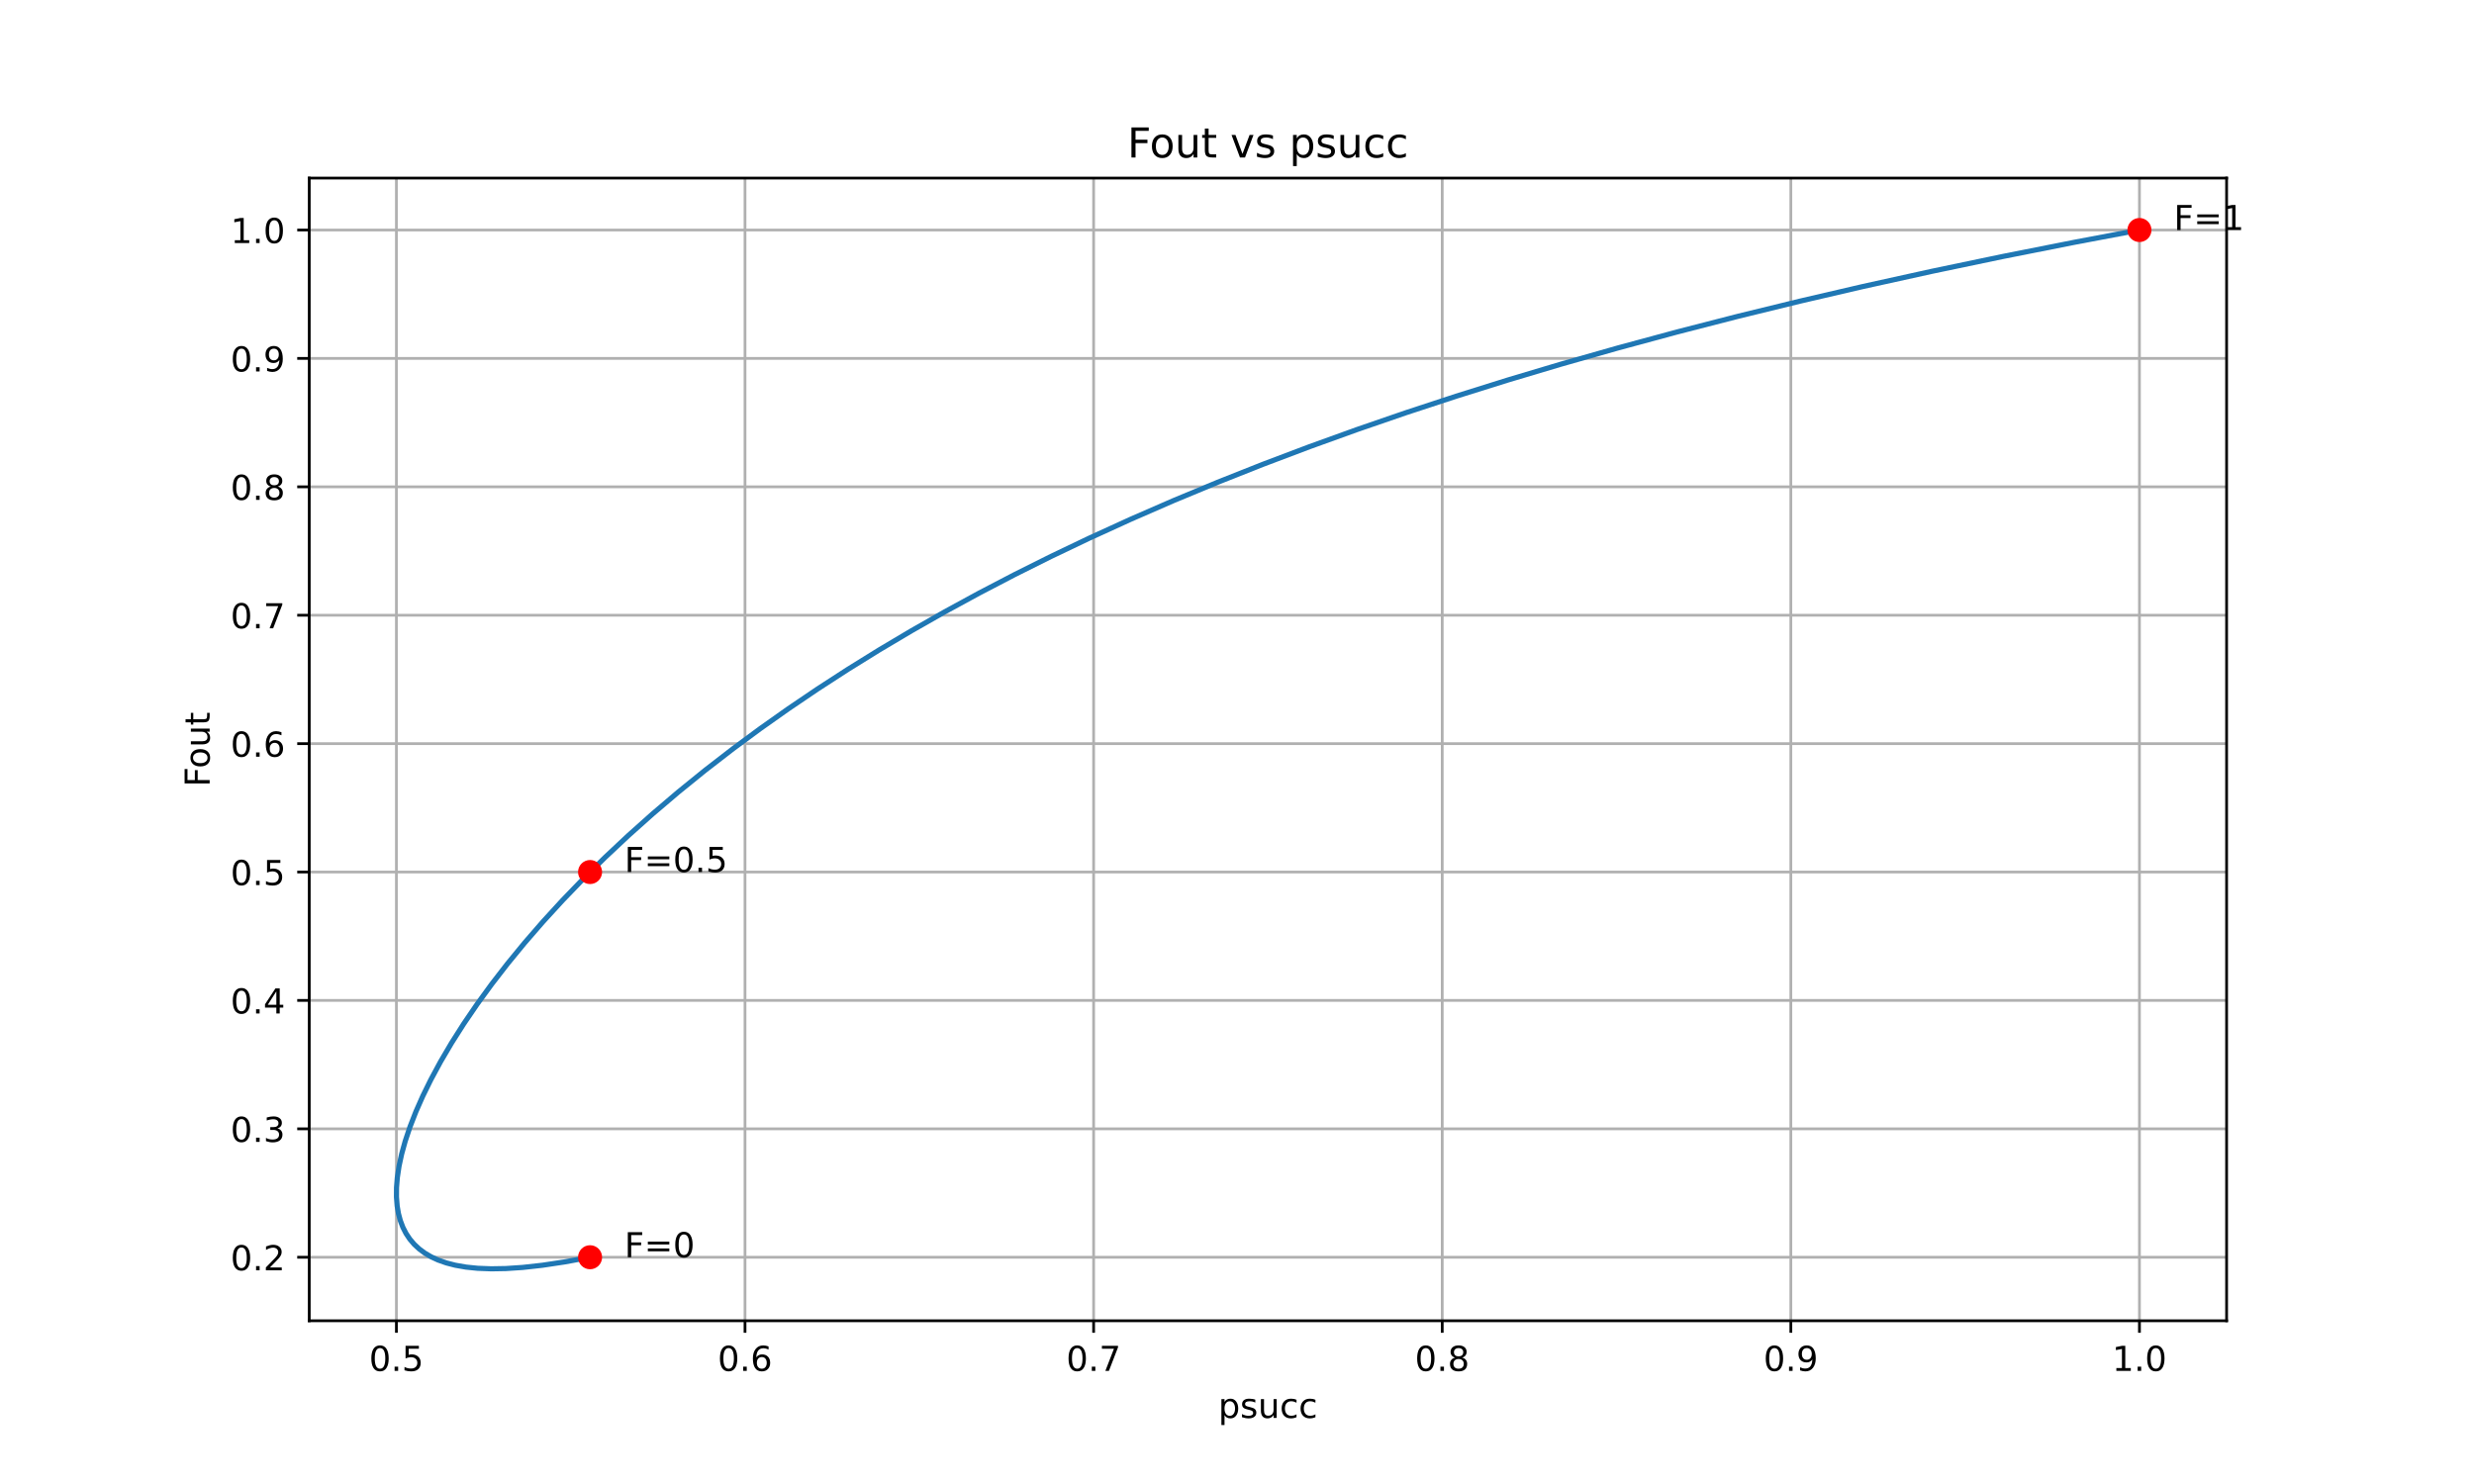
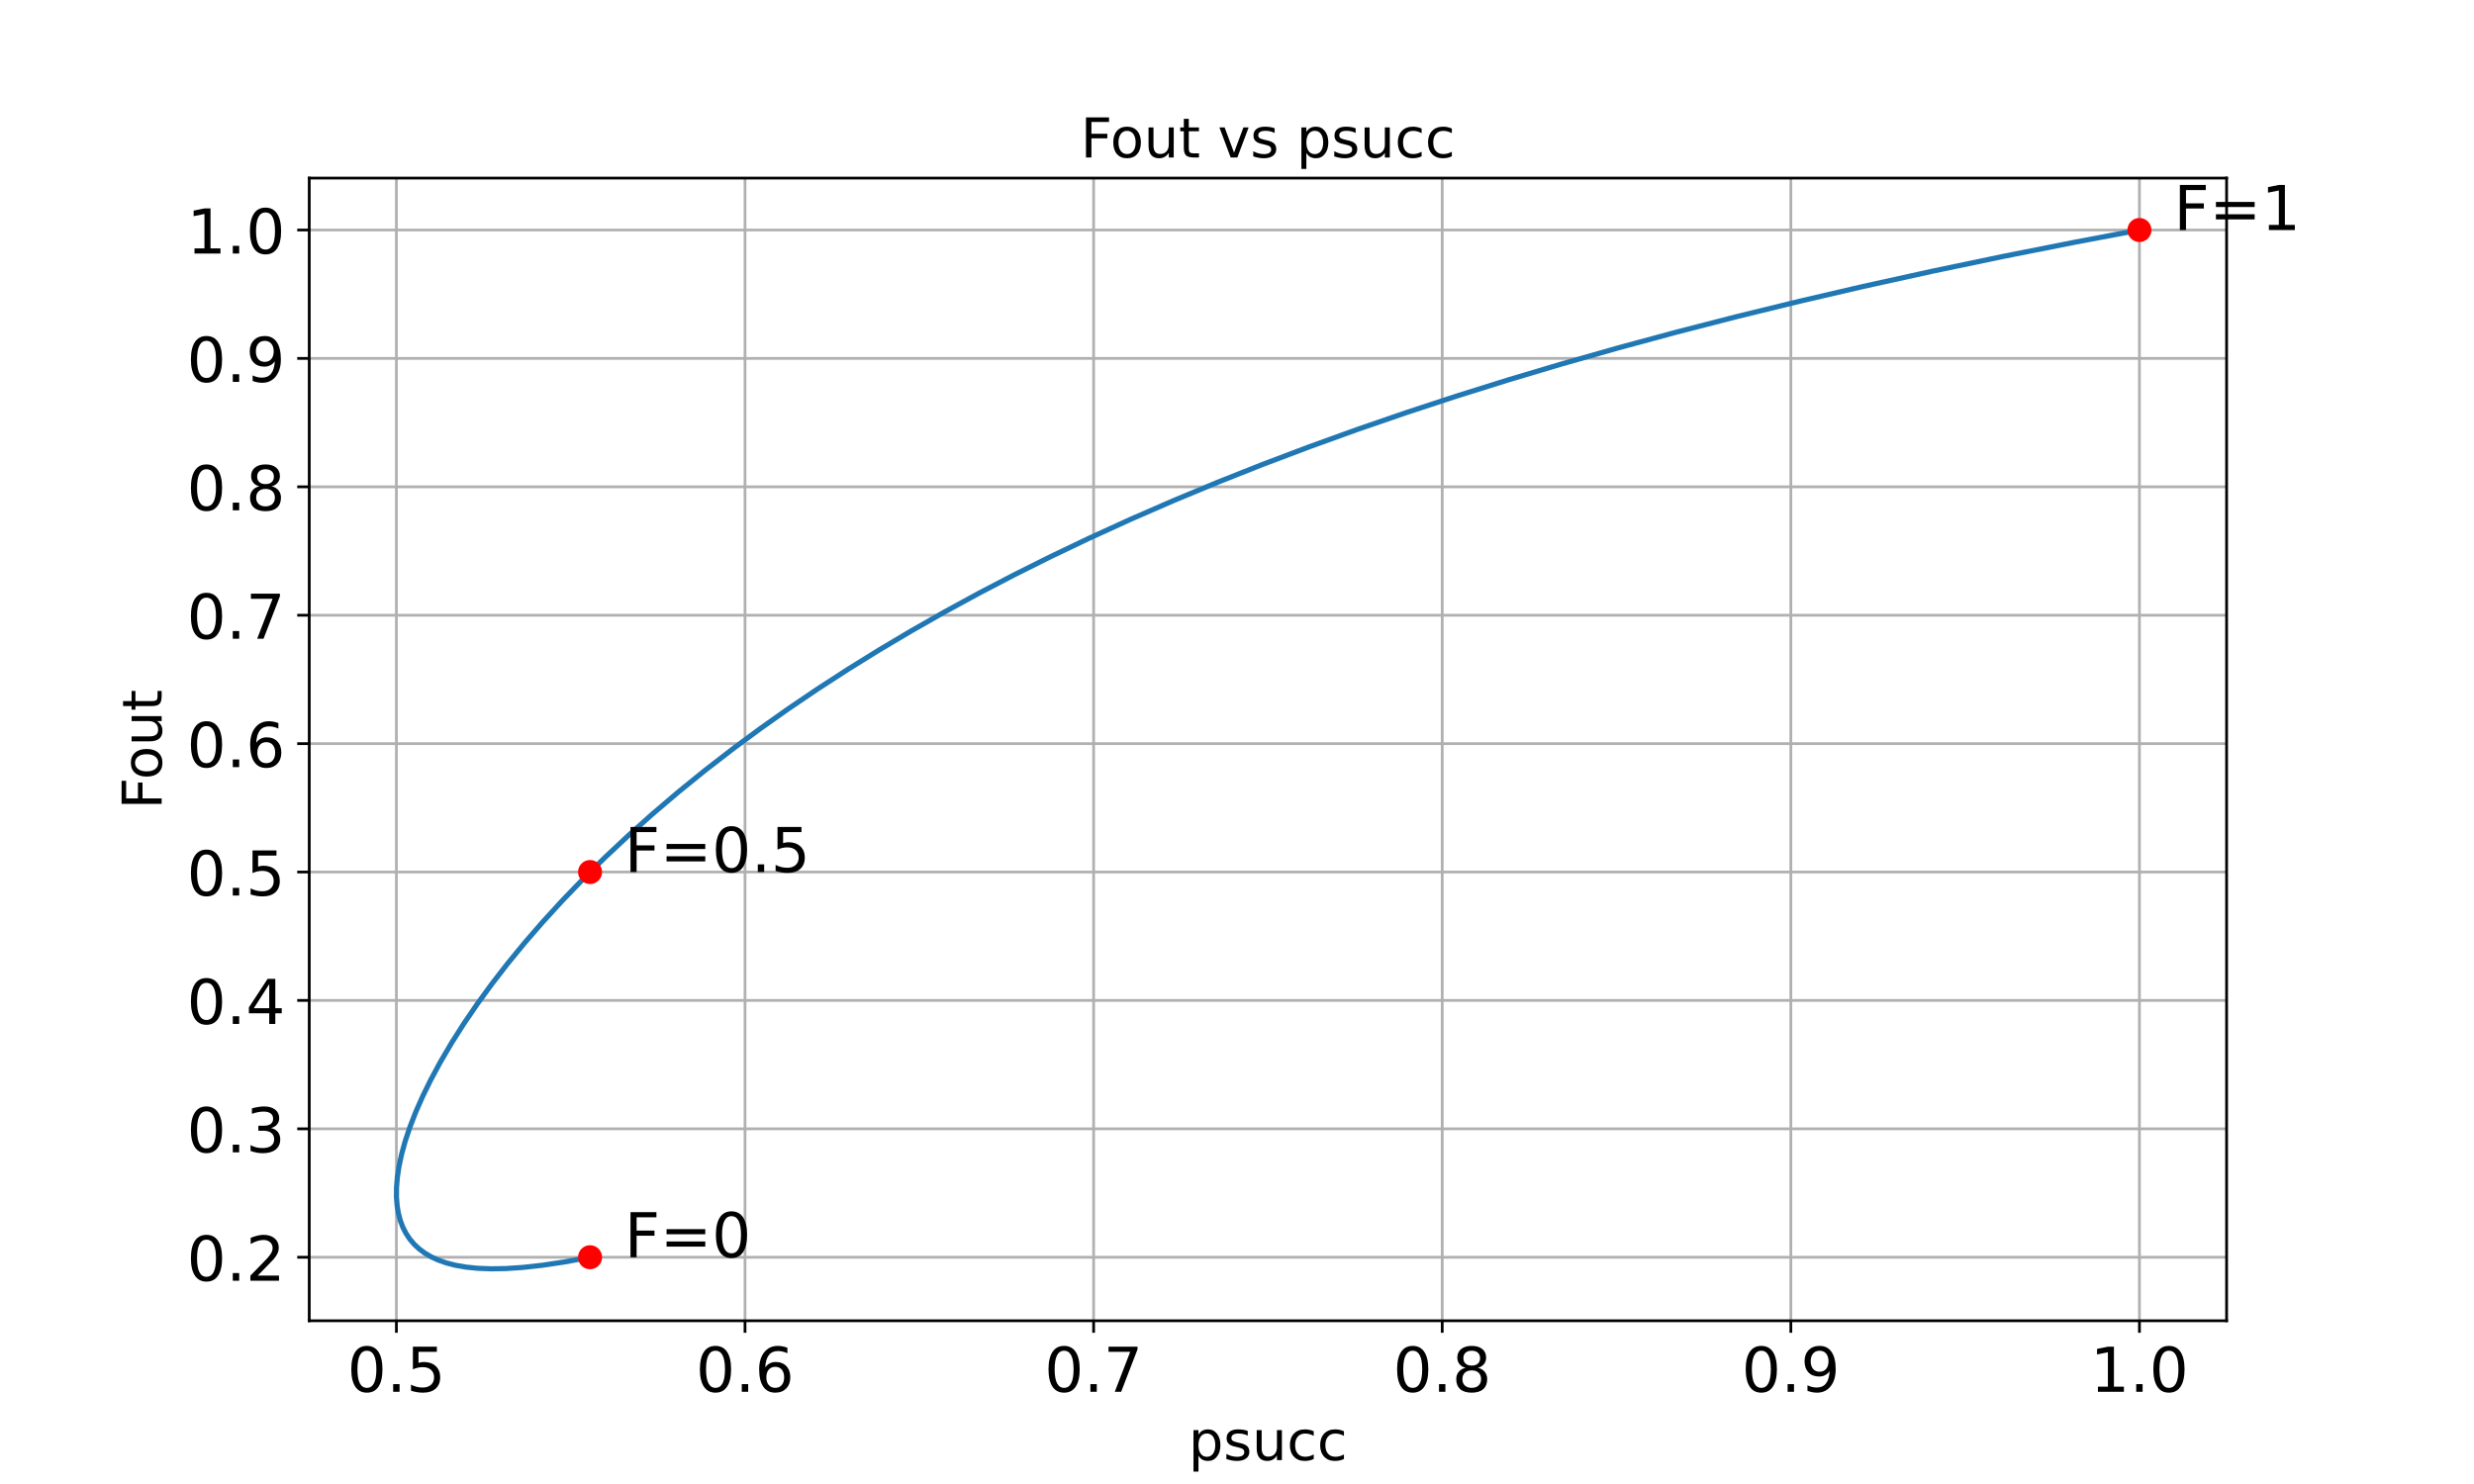
<svg xmlns="http://www.w3.org/2000/svg" xmlns:xlink="http://www.w3.org/1999/xlink" width="720pt" height="432pt" viewBox="0 0 720 432" version="1.1">
  <defs>
    <style type="text/css">*{stroke-linejoin: round; stroke-linecap: butt}</style>
  </defs>
  <g id="figure_1">
    <g id="patch_1">
      <path d="M 0 432  L 720 432  L 720 0  L 0 0  z " style="fill: #ffffff" />
    </g>
    <g id="axes_1">
      <g id="patch_2">
        <path d="M 90 384.48  L 648 384.48  L 648 51.84  L 90 51.84  z " style="fill: #ffffff" />
      </g>
      <g id="matplotlib.axis_1">
        <g id="xtick_1">
          <g id="line2d_1">
-             <path d="M 115.364 384.48  L 115.364 51.84  " clip-path="url(#p50e7c57484)" style="fill: none; stroke: #b0b0b0; stroke-width: 0.8; stroke-linecap: square" />
+             <path d="M 115.364 384.48  L 115.364 51.84  " clip-path="url(#pf01924efed)" style="fill: none; stroke: #b0b0b0; stroke-width: 0.8; stroke-linecap: square" />
          </g>
          <g id="line2d_2">
            <defs>
-               <path id="md221c19a24" d="M 0 0  L 0 3.5  " style="stroke: #000000; stroke-width: 0.8" />
+               <path id="m83f2e89512" d="M 0 0  L 0 3.5  " style="stroke: #000000; stroke-width: 0.8" />
            </defs>
            <g>
-               <use xlink:href="#md221c19a24" x="115.364" y="384.48" style="stroke: #000000; stroke-width: 0.8" />
+               <use xlink:href="#m83f2e89512" x="115.364" y="384.48" style="stroke: #000000; stroke-width: 0.8" />
            </g>
          </g>
          <g id="text_1">
-             <text style="font-size: 10px; font-family: 'DejaVu Sans', 'Bitstream Vera Sans', 'Computer Modern Sans Serif', 'Lucida Grande', 'Verdana', 'Geneva', 'Lucid', 'Arial', 'Helvetica', 'Avant Garde', sans-serif; text-anchor: middle" x="115.364" y="399.078" transform="rotate(-0 115.3636 399.0784)">0.5</text>
+             <g transform="translate(101.0508 405.1572) scale(0.18 -0.18)">
+               <defs>
+                 <path id="DejaVuSans-30" d="M 2034 4250  Q 1547 4250 1301 3770  Q 1056 3291 1056 2328  Q 1056 1369 1301 889  Q 1547 409 2034 409  Q 2525 409 2770 889  Q 3016 1369 3016 2328  Q 3016 3291 2770 3770  Q 2525 4250 2034 4250  z M 2034 4750  Q 2819 4750 3233 4129  Q 3647 3509 3647 2328  Q 3647 1150 3233 529  Q 2819 -91 2034 -91  Q 1250 -91 836 529  Q 422 1150 422 2328  Q 422 3509 836 4129  Q 1250 4750 2034 4750  z " transform="scale(0.015625)" />
+                 <path id="DejaVuSans-2e" d="M 684 794  L 1344 794  L 1344 0  L 684 0  L 684 794  z " transform="scale(0.015625)" />
+                 <path id="DejaVuSans-35" d="M 691 4666  L 3169 4666  L 3169 4134  L 1269 4134  L 1269 2991  Q 1406 3038 1543 3061  Q 1681 3084 1819 3084  Q 2600 3084 3056 2656  Q 3513 2228 3513 1497  Q 3513 744 3044 326  Q 2575 -91 1722 -91  Q 1428 -91 1123 -41  Q 819 9 494 109  L 494 744  Q 775 591 1075 516  Q 1375 441 1709 441  Q 2250 441 2565 725  Q 2881 1009 2881 1497  Q 2881 1984 2565 2268  Q 2250 2553 1709 2553  Q 1456 2553 1204 2497  Q 953 2441 691 2322  L 691 4666  z " transform="scale(0.015625)" />
+               </defs>
+               <use xlink:href="#DejaVuSans-30" />
+               <use xlink:href="#DejaVuSans-2e" transform="translate(63.62305 0)" />
+               <use xlink:href="#DejaVuSans-35" transform="translate(95.41016 0)" />
+             </g>
          </g>
        </g>
        <g id="xtick_2">
          <g id="line2d_3">
-             <path d="M 216.818 384.48  L 216.818 51.84  " clip-path="url(#p50e7c57484)" style="fill: none; stroke: #b0b0b0; stroke-width: 0.8; stroke-linecap: square" />
+             <path d="M 216.818 384.48  L 216.818 51.84  " clip-path="url(#pf01924efed)" style="fill: none; stroke: #b0b0b0; stroke-width: 0.8; stroke-linecap: square" />
          </g>
          <g id="line2d_4">
            <g>
-               <use xlink:href="#md221c19a24" x="216.818" y="384.48" style="stroke: #000000; stroke-width: 0.8" />
+               <use xlink:href="#m83f2e89512" x="216.818" y="384.48" style="stroke: #000000; stroke-width: 0.8" />
            </g>
          </g>
          <g id="text_2">
-             <text style="font-size: 10px; font-family: 'DejaVu Sans', 'Bitstream Vera Sans', 'Computer Modern Sans Serif', 'Lucida Grande', 'Verdana', 'Geneva', 'Lucid', 'Arial', 'Helvetica', 'Avant Garde', sans-serif; text-anchor: middle" x="216.818" y="399.078" transform="rotate(-0 216.8181 399.0784)">0.6</text>
+             <g transform="translate(202.5053 405.1572) scale(0.18 -0.18)">
+               <defs>
+                 <path id="DejaVuSans-36" d="M 2113 2584  Q 1688 2584 1439 2293  Q 1191 2003 1191 1497  Q 1191 994 1439 701  Q 1688 409 2113 409  Q 2538 409 2786 701  Q 3034 994 3034 1497  Q 3034 2003 2786 2293  Q 2538 2584 2113 2584  z M 3366 4563  L 3366 3988  Q 3128 4100 2886 4159  Q 2644 4219 2406 4219  Q 1781 4219 1451 3797  Q 1122 3375 1075 2522  Q 1259 2794 1537 2939  Q 1816 3084 2150 3084  Q 2853 3084 3261 2657  Q 3669 2231 3669 1497  Q 3669 778 3244 343  Q 2819 -91 2113 -91  Q 1303 -91 875 529  Q 447 1150 447 2328  Q 447 3434 972 4092  Q 1497 4750 2381 4750  Q 2619 4750 2861 4703  Q 3103 4656 3366 4563  z " transform="scale(0.015625)" />
+               </defs>
+               <use xlink:href="#DejaVuSans-30" />
+               <use xlink:href="#DejaVuSans-2e" transform="translate(63.62305 0)" />
+               <use xlink:href="#DejaVuSans-36" transform="translate(95.41016 0)" />
+             </g>
          </g>
        </g>
        <g id="xtick_3">
          <g id="line2d_5">
-             <path d="M 318.273 384.48  L 318.273 51.84  " clip-path="url(#p50e7c57484)" style="fill: none; stroke: #b0b0b0; stroke-width: 0.8; stroke-linecap: square" />
+             <path d="M 318.273 384.48  L 318.273 51.84  " clip-path="url(#pf01924efed)" style="fill: none; stroke: #b0b0b0; stroke-width: 0.8; stroke-linecap: square" />
          </g>
          <g id="line2d_6">
            <g>
-               <use xlink:href="#md221c19a24" x="318.273" y="384.48" style="stroke: #000000; stroke-width: 0.8" />
+               <use xlink:href="#m83f2e89512" x="318.273" y="384.48" style="stroke: #000000; stroke-width: 0.8" />
            </g>
          </g>
          <g id="text_3">
-             <text style="font-size: 10px; font-family: 'DejaVu Sans', 'Bitstream Vera Sans', 'Computer Modern Sans Serif', 'Lucida Grande', 'Verdana', 'Geneva', 'Lucid', 'Arial', 'Helvetica', 'Avant Garde', sans-serif; text-anchor: middle" x="318.273" y="399.078" transform="rotate(-0 318.2727 399.0784)">0.7</text>
+             <g transform="translate(303.9599 405.1572) scale(0.18 -0.18)">
+               <defs>
+                 <path id="DejaVuSans-37" d="M 525 4666  L 3525 4666  L 3525 4397  L 1831 0  L 1172 0  L 2766 4134  L 525 4134  L 525 4666  z " transform="scale(0.015625)" />
+               </defs>
+               <use xlink:href="#DejaVuSans-30" />
+               <use xlink:href="#DejaVuSans-2e" transform="translate(63.62305 0)" />
+               <use xlink:href="#DejaVuSans-37" transform="translate(95.41016 0)" />
+             </g>
          </g>
        </g>
        <g id="xtick_4">
          <g id="line2d_7">
-             <path d="M 419.727 384.48  L 419.727 51.84  " clip-path="url(#p50e7c57484)" style="fill: none; stroke: #b0b0b0; stroke-width: 0.8; stroke-linecap: square" />
+             <path d="M 419.727 384.48  L 419.727 51.84  " clip-path="url(#pf01924efed)" style="fill: none; stroke: #b0b0b0; stroke-width: 0.8; stroke-linecap: square" />
          </g>
          <g id="line2d_8">
            <g>
-               <use xlink:href="#md221c19a24" x="419.727" y="384.48" style="stroke: #000000; stroke-width: 0.8" />
+               <use xlink:href="#m83f2e89512" x="419.727" y="384.48" style="stroke: #000000; stroke-width: 0.8" />
            </g>
          </g>
          <g id="text_4">
-             <text style="font-size: 10px; font-family: 'DejaVu Sans', 'Bitstream Vera Sans', 'Computer Modern Sans Serif', 'Lucida Grande', 'Verdana', 'Geneva', 'Lucid', 'Arial', 'Helvetica', 'Avant Garde', sans-serif; text-anchor: middle" x="419.727" y="399.078" transform="rotate(-0 419.7273 399.0784)">0.8</text>
+             <g transform="translate(405.4144 405.1572) scale(0.18 -0.18)">
+               <defs>
+                 <path id="DejaVuSans-38" d="M 2034 2216  Q 1584 2216 1326 1975  Q 1069 1734 1069 1313  Q 1069 891 1326 650  Q 1584 409 2034 409  Q 2484 409 2743 651  Q 3003 894 3003 1313  Q 3003 1734 2745 1975  Q 2488 2216 2034 2216  z M 1403 2484  Q 997 2584 770 2862  Q 544 3141 544 3541  Q 544 4100 942 4425  Q 1341 4750 2034 4750  Q 2731 4750 3128 4425  Q 3525 4100 3525 3541  Q 3525 3141 3298 2862  Q 3072 2584 2669 2484  Q 3125 2378 3379 2068  Q 3634 1759 3634 1313  Q 3634 634 3220 271  Q 2806 -91 2034 -91  Q 1263 -91 848 271  Q 434 634 434 1313  Q 434 1759 690 2068  Q 947 2378 1403 2484  z M 1172 3481  Q 1172 3119 1398 2916  Q 1625 2713 2034 2713  Q 2441 2713 2670 2916  Q 2900 3119 2900 3481  Q 2900 3844 2670 4047  Q 2441 4250 2034 4250  Q 1625 4250 1398 4047  Q 1172 3844 1172 3481  z " transform="scale(0.015625)" />
+               </defs>
+               <use xlink:href="#DejaVuSans-30" />
+               <use xlink:href="#DejaVuSans-2e" transform="translate(63.62305 0)" />
+               <use xlink:href="#DejaVuSans-38" transform="translate(95.41016 0)" />
+             </g>
          </g>
        </g>
        <g id="xtick_5">
          <g id="line2d_9">
-             <path d="M 521.182 384.48  L 521.182 51.84  " clip-path="url(#p50e7c57484)" style="fill: none; stroke: #b0b0b0; stroke-width: 0.8; stroke-linecap: square" />
+             <path d="M 521.182 384.48  L 521.182 51.84  " clip-path="url(#pf01924efed)" style="fill: none; stroke: #b0b0b0; stroke-width: 0.8; stroke-linecap: square" />
          </g>
          <g id="line2d_10">
            <g>
-               <use xlink:href="#md221c19a24" x="521.182" y="384.48" style="stroke: #000000; stroke-width: 0.8" />
+               <use xlink:href="#m83f2e89512" x="521.182" y="384.48" style="stroke: #000000; stroke-width: 0.8" />
            </g>
          </g>
          <g id="text_5">
-             <text style="font-size: 10px; font-family: 'DejaVu Sans', 'Bitstream Vera Sans', 'Computer Modern Sans Serif', 'Lucida Grande', 'Verdana', 'Geneva', 'Lucid', 'Arial', 'Helvetica', 'Avant Garde', sans-serif; text-anchor: middle" x="521.182" y="399.078" transform="rotate(-0 521.1818 399.0784)">0.9</text>
+             <g transform="translate(506.869 405.1572) scale(0.18 -0.18)">
+               <defs>
+                 <path id="DejaVuSans-39" d="M 703 97  L 703 672  Q 941 559 1184 500  Q 1428 441 1663 441  Q 2288 441 2617 861  Q 2947 1281 2994 2138  Q 2813 1869 2534 1725  Q 2256 1581 1919 1581  Q 1219 1581 811 2004  Q 403 2428 403 3163  Q 403 3881 828 4315  Q 1253 4750 1959 4750  Q 2769 4750 3195 4129  Q 3622 3509 3622 2328  Q 3622 1225 3098 567  Q 2575 -91 1691 -91  Q 1453 -91 1209 -44  Q 966 3 703 97  z M 1959 2075  Q 2384 2075 2632 2365  Q 2881 2656 2881 3163  Q 2881 3666 2632 3958  Q 2384 4250 1959 4250  Q 1534 4250 1286 3958  Q 1038 3666 1038 3163  Q 1038 2656 1286 2365  Q 1534 2075 1959 2075  z " transform="scale(0.015625)" />
+               </defs>
+               <use xlink:href="#DejaVuSans-30" />
+               <use xlink:href="#DejaVuSans-2e" transform="translate(63.62305 0)" />
+               <use xlink:href="#DejaVuSans-39" transform="translate(95.41016 0)" />
+             </g>
          </g>
        </g>
        <g id="xtick_6">
          <g id="line2d_11">
-             <path d="M 622.636 384.48  L 622.636 51.84  " clip-path="url(#p50e7c57484)" style="fill: none; stroke: #b0b0b0; stroke-width: 0.8; stroke-linecap: square" />
+             <path d="M 622.636 384.48  L 622.636 51.84  " clip-path="url(#pf01924efed)" style="fill: none; stroke: #b0b0b0; stroke-width: 0.8; stroke-linecap: square" />
          </g>
          <g id="line2d_12">
            <g>
-               <use xlink:href="#md221c19a24" x="622.636" y="384.48" style="stroke: #000000; stroke-width: 0.8" />
+               <use xlink:href="#m83f2e89512" x="622.636" y="384.48" style="stroke: #000000; stroke-width: 0.8" />
            </g>
          </g>
          <g id="text_6">
-             <text style="font-size: 10px; font-family: 'DejaVu Sans', 'Bitstream Vera Sans', 'Computer Modern Sans Serif', 'Lucida Grande', 'Verdana', 'Geneva', 'Lucid', 'Arial', 'Helvetica', 'Avant Garde', sans-serif; text-anchor: middle" x="622.636" y="399.078" transform="rotate(-0 622.6364 399.0784)">1.0</text>
+             <g transform="translate(608.3236 405.1572) scale(0.18 -0.18)">
+               <defs>
+                 <path id="DejaVuSans-31" d="M 794 531  L 1825 531  L 1825 4091  L 703 3866  L 703 4441  L 1819 4666  L 2450 4666  L 2450 531  L 3481 531  L 3481 0  L 794 0  L 794 531  z " transform="scale(0.015625)" />
+               </defs>
+               <use xlink:href="#DejaVuSans-31" />
+               <use xlink:href="#DejaVuSans-2e" transform="translate(63.62305 0)" />
+               <use xlink:href="#DejaVuSans-30" transform="translate(95.41016 0)" />
+             </g>
          </g>
        </g>
        <g id="text_7">
-           <text style="font-size: 10px; font-family: 'DejaVu Sans', 'Bitstream Vera Sans', 'Computer Modern Sans Serif', 'Lucida Grande', 'Verdana', 'Geneva', 'Lucid', 'Arial', 'Helvetica', 'Avant Garde', sans-serif; text-anchor: middle" x="369" y="412.757" transform="rotate(-0 369 412.7566)">psucc</text>
+           <g transform="translate(345.8863 425.0581) scale(0.16 -0.16)">
+             <defs>
+               <path id="DejaVuSans-70" d="M 1159 525  L 1159 -1331  L 581 -1331  L 581 3500  L 1159 3500  L 1159 2969  Q 1341 3281 1617 3432  Q 1894 3584 2278 3584  Q 2916 3584 3314 3078  Q 3713 2572 3713 1747  Q 3713 922 3314 415  Q 2916 -91 2278 -91  Q 1894 -91 1617 61  Q 1341 213 1159 525  z M 3116 1747  Q 3116 2381 2855 2742  Q 2594 3103 2138 3103  Q 1681 3103 1420 2742  Q 1159 2381 1159 1747  Q 1159 1113 1420 752  Q 1681 391 2138 391  Q 2594 391 2855 752  Q 3116 1113 3116 1747  z " transform="scale(0.015625)" />
+               <path id="DejaVuSans-73" d="M 2834 3397  L 2834 2853  Q 2591 2978 2328 3040  Q 2066 3103 1784 3103  Q 1356 3103 1142 2972  Q 928 2841 928 2578  Q 928 2378 1081 2264  Q 1234 2150 1697 2047  L 1894 2003  Q 2506 1872 2764 1633  Q 3022 1394 3022 966  Q 3022 478 2636 193  Q 2250 -91 1575 -91  Q 1294 -91 989 -36  Q 684 19 347 128  L 347 722  Q 666 556 975 473  Q 1284 391 1588 391  Q 1994 391 2212 530  Q 2431 669 2431 922  Q 2431 1156 2273 1281  Q 2116 1406 1581 1522  L 1381 1569  Q 847 1681 609 1914  Q 372 2147 372 2553  Q 372 3047 722 3315  Q 1072 3584 1716 3584  Q 2034 3584 2315 3537  Q 2597 3491 2834 3397  z " transform="scale(0.015625)" />
+               <path id="DejaVuSans-75" d="M 544 1381  L 544 3500  L 1119 3500  L 1119 1403  Q 1119 906 1312 657  Q 1506 409 1894 409  Q 2359 409 2629 706  Q 2900 1003 2900 1516  L 2900 3500  L 3475 3500  L 3475 0  L 2900 0  L 2900 538  Q 2691 219 2414 64  Q 2138 -91 1772 -91  Q 1169 -91 856 284  Q 544 659 544 1381  z M 1991 3584  L 1991 3584  z " transform="scale(0.015625)" />
+               <path id="DejaVuSans-63" d="M 3122 3366  L 3122 2828  Q 2878 2963 2633 3030  Q 2388 3097 2138 3097  Q 1578 3097 1268 2742  Q 959 2388 959 1747  Q 959 1106 1268 751  Q 1578 397 2138 397  Q 2388 397 2633 464  Q 2878 531 3122 666  L 3122 134  Q 2881 22 2623 -34  Q 2366 -91 2075 -91  Q 1284 -91 818 406  Q 353 903 353 1747  Q 353 2603 823 3093  Q 1294 3584 2113 3584  Q 2378 3584 2631 3529  Q 2884 3475 3122 3366  z " transform="scale(0.015625)" />
+             </defs>
+             <use xlink:href="#DejaVuSans-70" />
+             <use xlink:href="#DejaVuSans-73" transform="translate(63.47656 0)" />
+             <use xlink:href="#DejaVuSans-75" transform="translate(115.5762 0)" />
+             <use xlink:href="#DejaVuSans-63" transform="translate(178.9551 0)" />
+             <use xlink:href="#DejaVuSans-63" transform="translate(233.9355 0)" />
+           </g>
        </g>
      </g>
      <g id="matplotlib.axis_2">
        <g id="ytick_1">
          <g id="line2d_13">
-             <path d="M 90 365.99  L 648 365.99  " clip-path="url(#p50e7c57484)" style="fill: none; stroke: #b0b0b0; stroke-width: 0.8; stroke-linecap: square" />
+             <path d="M 90 365.99  L 648 365.99  " clip-path="url(#pf01924efed)" style="fill: none; stroke: #b0b0b0; stroke-width: 0.8; stroke-linecap: square" />
          </g>
          <g id="line2d_14">
            <defs>
-               <path id="m39f513d362" d="M 0 0  L -3.5 0  " style="stroke: #000000; stroke-width: 0.8" />
+               <path id="mce2decdcab" d="M 0 0  L -3.5 0  " style="stroke: #000000; stroke-width: 0.8" />
            </defs>
            <g>
-               <use xlink:href="#m39f513d362" x="90" y="365.99" style="stroke: #000000; stroke-width: 0.8" />
+               <use xlink:href="#mce2decdcab" x="90" y="365.99" style="stroke: #000000; stroke-width: 0.8" />
            </g>
          </g>
          <g id="text_8">
-             <text style="font-size: 10px; font-family: 'DejaVu Sans', 'Bitstream Vera Sans', 'Computer Modern Sans Serif', 'Lucida Grande', 'Verdana', 'Geneva', 'Lucid', 'Arial', 'Helvetica', 'Avant Garde', sans-serif; text-anchor: end" x="83" y="369.789" transform="rotate(-0 83 369.7888)">0.2</text>
+             <g transform="translate(54.37438 372.8282) scale(0.18 -0.18)">
+               <defs>
+                 <path id="DejaVuSans-32" d="M 1228 531  L 3431 531  L 3431 0  L 469 0  L 469 531  Q 828 903 1448 1529  Q 2069 2156 2228 2338  Q 2531 2678 2651 2914  Q 2772 3150 2772 3378  Q 2772 3750 2511 3984  Q 2250 4219 1831 4219  Q 1534 4219 1204 4116  Q 875 4013 500 3803  L 500 4441  Q 881 4594 1212 4672  Q 1544 4750 1819 4750  Q 2544 4750 2975 4387  Q 3406 4025 3406 3419  Q 3406 3131 3298 2873  Q 3191 2616 2906 2266  Q 2828 2175 2409 1742  Q 1991 1309 1228 531  z " transform="scale(0.015625)" />
+               </defs>
+               <use xlink:href="#DejaVuSans-30" />
+               <use xlink:href="#DejaVuSans-2e" transform="translate(63.62305 0)" />
+               <use xlink:href="#DejaVuSans-32" transform="translate(95.41016 0)" />
+             </g>
          </g>
        </g>
        <g id="ytick_2">
          <g id="line2d_15">
-             <path d="M 90 328.611  L 648 328.611  " clip-path="url(#p50e7c57484)" style="fill: none; stroke: #b0b0b0; stroke-width: 0.8; stroke-linecap: square" />
+             <path d="M 90 328.611  L 648 328.611  " clip-path="url(#pf01924efed)" style="fill: none; stroke: #b0b0b0; stroke-width: 0.8; stroke-linecap: square" />
          </g>
          <g id="line2d_16">
            <g>
-               <use xlink:href="#m39f513d362" x="90" y="328.611" style="stroke: #000000; stroke-width: 0.8" />
+               <use xlink:href="#mce2decdcab" x="90" y="328.611" style="stroke: #000000; stroke-width: 0.8" />
            </g>
          </g>
          <g id="text_9">
-             <text style="font-size: 10px; font-family: 'DejaVu Sans', 'Bitstream Vera Sans', 'Computer Modern Sans Serif', 'Lucida Grande', 'Verdana', 'Geneva', 'Lucid', 'Arial', 'Helvetica', 'Avant Garde', sans-serif; text-anchor: end" x="83" y="332.41" transform="rotate(-0 83 332.4101)">0.3</text>
+             <g transform="translate(54.37438 335.4495) scale(0.18 -0.18)">
+               <defs>
+                 <path id="DejaVuSans-33" d="M 2597 2516  Q 3050 2419 3304 2112  Q 3559 1806 3559 1356  Q 3559 666 3084 287  Q 2609 -91 1734 -91  Q 1441 -91 1130 -33  Q 819 25 488 141  L 488 750  Q 750 597 1062 519  Q 1375 441 1716 441  Q 2309 441 2620 675  Q 2931 909 2931 1356  Q 2931 1769 2642 2001  Q 2353 2234 1838 2234  L 1294 2234  L 1294 2753  L 1863 2753  Q 2328 2753 2575 2939  Q 2822 3125 2822 3475  Q 2822 3834 2567 4026  Q 2313 4219 1838 4219  Q 1578 4219 1281 4162  Q 984 4106 628 3988  L 628 4550  Q 988 4650 1302 4700  Q 1616 4750 1894 4750  Q 2613 4750 3031 4423  Q 3450 4097 3450 3541  Q 3450 3153 3228 2886  Q 3006 2619 2597 2516  z " transform="scale(0.015625)" />
+               </defs>
+               <use xlink:href="#DejaVuSans-30" />
+               <use xlink:href="#DejaVuSans-2e" transform="translate(63.62305 0)" />
+               <use xlink:href="#DejaVuSans-33" transform="translate(95.41016 0)" />
+             </g>
          </g>
        </g>
        <g id="ytick_3">
          <g id="line2d_17">
-             <path d="M 90 291.232  L 648 291.232  " clip-path="url(#p50e7c57484)" style="fill: none; stroke: #b0b0b0; stroke-width: 0.8; stroke-linecap: square" />
+             <path d="M 90 291.232  L 648 291.232  " clip-path="url(#pf01924efed)" style="fill: none; stroke: #b0b0b0; stroke-width: 0.8; stroke-linecap: square" />
          </g>
          <g id="line2d_18">
            <g>
-               <use xlink:href="#m39f513d362" x="90" y="291.232" style="stroke: #000000; stroke-width: 0.8" />
+               <use xlink:href="#mce2decdcab" x="90" y="291.232" style="stroke: #000000; stroke-width: 0.8" />
            </g>
          </g>
          <g id="text_10">
-             <text style="font-size: 10px; font-family: 'DejaVu Sans', 'Bitstream Vera Sans', 'Computer Modern Sans Serif', 'Lucida Grande', 'Verdana', 'Geneva', 'Lucid', 'Arial', 'Helvetica', 'Avant Garde', sans-serif; text-anchor: end" x="83" y="295.031" transform="rotate(-0 83 295.0314)">0.4</text>
+             <g transform="translate(54.37438 298.0708) scale(0.18 -0.18)">
+               <defs>
+                 <path id="DejaVuSans-34" d="M 2419 4116  L 825 1625  L 2419 1625  L 2419 4116  z M 2253 4666  L 3047 4666  L 3047 1625  L 3713 1625  L 3713 1100  L 3047 1100  L 3047 0  L 2419 0  L 2419 1100  L 313 1100  L 313 1709  L 2253 4666  z " transform="scale(0.015625)" />
+               </defs>
+               <use xlink:href="#DejaVuSans-30" />
+               <use xlink:href="#DejaVuSans-2e" transform="translate(63.62305 0)" />
+               <use xlink:href="#DejaVuSans-34" transform="translate(95.41016 0)" />
+             </g>
          </g>
        </g>
        <g id="ytick_4">
          <g id="line2d_19">
-             <path d="M 90 253.853  L 648 253.853  " clip-path="url(#p50e7c57484)" style="fill: none; stroke: #b0b0b0; stroke-width: 0.8; stroke-linecap: square" />
+             <path d="M 90 253.853  L 648 253.853  " clip-path="url(#pf01924efed)" style="fill: none; stroke: #b0b0b0; stroke-width: 0.8; stroke-linecap: square" />
          </g>
          <g id="line2d_20">
            <g>
-               <use xlink:href="#m39f513d362" x="90" y="253.853" style="stroke: #000000; stroke-width: 0.8" />
+               <use xlink:href="#mce2decdcab" x="90" y="253.853" style="stroke: #000000; stroke-width: 0.8" />
            </g>
          </g>
          <g id="text_11">
-             <text style="font-size: 10px; font-family: 'DejaVu Sans', 'Bitstream Vera Sans', 'Computer Modern Sans Serif', 'Lucida Grande', 'Verdana', 'Geneva', 'Lucid', 'Arial', 'Helvetica', 'Avant Garde', sans-serif; text-anchor: end" x="83" y="257.653" transform="rotate(-0 83 257.6527)">0.5</text>
+             <g transform="translate(54.37438 260.6921) scale(0.18 -0.18)">
+               <use xlink:href="#DejaVuSans-30" />
+               <use xlink:href="#DejaVuSans-2e" transform="translate(63.62305 0)" />
+               <use xlink:href="#DejaVuSans-35" transform="translate(95.41016 0)" />
+             </g>
          </g>
        </g>
        <g id="ytick_5">
          <g id="line2d_21">
-             <path d="M 90 216.475  L 648 216.475  " clip-path="url(#p50e7c57484)" style="fill: none; stroke: #b0b0b0; stroke-width: 0.8; stroke-linecap: square" />
+             <path d="M 90 216.475  L 648 216.475  " clip-path="url(#pf01924efed)" style="fill: none; stroke: #b0b0b0; stroke-width: 0.8; stroke-linecap: square" />
          </g>
          <g id="line2d_22">
            <g>
-               <use xlink:href="#m39f513d362" x="90" y="216.475" style="stroke: #000000; stroke-width: 0.8" />
+               <use xlink:href="#mce2decdcab" x="90" y="216.475" style="stroke: #000000; stroke-width: 0.8" />
            </g>
          </g>
          <g id="text_12">
-             <text style="font-size: 10px; font-family: 'DejaVu Sans', 'Bitstream Vera Sans', 'Computer Modern Sans Serif', 'Lucida Grande', 'Verdana', 'Geneva', 'Lucid', 'Arial', 'Helvetica', 'Avant Garde', sans-serif; text-anchor: end" x="83" y="220.274" transform="rotate(-0 83 220.274)">0.6</text>
+             <g transform="translate(54.37438 223.3134) scale(0.18 -0.18)">
+               <use xlink:href="#DejaVuSans-30" />
+               <use xlink:href="#DejaVuSans-2e" transform="translate(63.62305 0)" />
+               <use xlink:href="#DejaVuSans-36" transform="translate(95.41016 0)" />
+             </g>
          </g>
        </g>
        <g id="ytick_6">
          <g id="line2d_23">
-             <path d="M 90 179.096  L 648 179.096  " clip-path="url(#p50e7c57484)" style="fill: none; stroke: #b0b0b0; stroke-width: 0.8; stroke-linecap: square" />
+             <path d="M 90 179.096  L 648 179.096  " clip-path="url(#pf01924efed)" style="fill: none; stroke: #b0b0b0; stroke-width: 0.8; stroke-linecap: square" />
          </g>
          <g id="line2d_24">
            <g>
-               <use xlink:href="#m39f513d362" x="90" y="179.096" style="stroke: #000000; stroke-width: 0.8" />
+               <use xlink:href="#mce2decdcab" x="90" y="179.096" style="stroke: #000000; stroke-width: 0.8" />
            </g>
          </g>
          <g id="text_13">
-             <text style="font-size: 10px; font-family: 'DejaVu Sans', 'Bitstream Vera Sans', 'Computer Modern Sans Serif', 'Lucida Grande', 'Verdana', 'Geneva', 'Lucid', 'Arial', 'Helvetica', 'Avant Garde', sans-serif; text-anchor: end" x="83" y="182.895" transform="rotate(-0 83 182.8953)">0.7</text>
+             <g transform="translate(54.37438 185.9347) scale(0.18 -0.18)">
+               <use xlink:href="#DejaVuSans-30" />
+               <use xlink:href="#DejaVuSans-2e" transform="translate(63.62305 0)" />
+               <use xlink:href="#DejaVuSans-37" transform="translate(95.41016 0)" />
+             </g>
          </g>
        </g>
        <g id="ytick_7">
          <g id="line2d_25">
-             <path d="M 90 141.717  L 648 141.717  " clip-path="url(#p50e7c57484)" style="fill: none; stroke: #b0b0b0; stroke-width: 0.8; stroke-linecap: square" />
+             <path d="M 90 141.717  L 648 141.717  " clip-path="url(#pf01924efed)" style="fill: none; stroke: #b0b0b0; stroke-width: 0.8; stroke-linecap: square" />
          </g>
          <g id="line2d_26">
            <g>
-               <use xlink:href="#m39f513d362" x="90" y="141.717" style="stroke: #000000; stroke-width: 0.8" />
+               <use xlink:href="#mce2decdcab" x="90" y="141.717" style="stroke: #000000; stroke-width: 0.8" />
            </g>
          </g>
          <g id="text_14">
-             <text style="font-size: 10px; font-family: 'DejaVu Sans', 'Bitstream Vera Sans', 'Computer Modern Sans Serif', 'Lucida Grande', 'Verdana', 'Geneva', 'Lucid', 'Arial', 'Helvetica', 'Avant Garde', sans-serif; text-anchor: end" x="83" y="145.517" transform="rotate(-0 83 145.5166)">0.8</text>
+             <g transform="translate(54.37438 148.556) scale(0.18 -0.18)">
+               <use xlink:href="#DejaVuSans-30" />
+               <use xlink:href="#DejaVuSans-2e" transform="translate(63.62305 0)" />
+               <use xlink:href="#DejaVuSans-38" transform="translate(95.41016 0)" />
+             </g>
          </g>
        </g>
        <g id="ytick_8">
          <g id="line2d_27">
-             <path d="M 90 104.339  L 648 104.339  " clip-path="url(#p50e7c57484)" style="fill: none; stroke: #b0b0b0; stroke-width: 0.8; stroke-linecap: square" />
+             <path d="M 90 104.339  L 648 104.339  " clip-path="url(#pf01924efed)" style="fill: none; stroke: #b0b0b0; stroke-width: 0.8; stroke-linecap: square" />
          </g>
          <g id="line2d_28">
            <g>
-               <use xlink:href="#m39f513d362" x="90" y="104.339" style="stroke: #000000; stroke-width: 0.8" />
+               <use xlink:href="#mce2decdcab" x="90" y="104.339" style="stroke: #000000; stroke-width: 0.8" />
            </g>
          </g>
          <g id="text_15">
-             <text style="font-size: 10px; font-family: 'DejaVu Sans', 'Bitstream Vera Sans', 'Computer Modern Sans Serif', 'Lucida Grande', 'Verdana', 'Geneva', 'Lucid', 'Arial', 'Helvetica', 'Avant Garde', sans-serif; text-anchor: end" x="83" y="108.138" transform="rotate(-0 83 108.1379)">0.9</text>
+             <g transform="translate(54.37438 111.1773) scale(0.18 -0.18)">
+               <use xlink:href="#DejaVuSans-30" />
+               <use xlink:href="#DejaVuSans-2e" transform="translate(63.62305 0)" />
+               <use xlink:href="#DejaVuSans-39" transform="translate(95.41016 0)" />
+             </g>
          </g>
        </g>
        <g id="ytick_9">
          <g id="line2d_29">
-             <path d="M 90 66.96  L 648 66.96  " clip-path="url(#p50e7c57484)" style="fill: none; stroke: #b0b0b0; stroke-width: 0.8; stroke-linecap: square" />
+             <path d="M 90 66.96  L 648 66.96  " clip-path="url(#pf01924efed)" style="fill: none; stroke: #b0b0b0; stroke-width: 0.8; stroke-linecap: square" />
          </g>
          <g id="line2d_30">
            <g>
-               <use xlink:href="#m39f513d362" x="90" y="66.96" style="stroke: #000000; stroke-width: 0.8" />
+               <use xlink:href="#mce2decdcab" x="90" y="66.96" style="stroke: #000000; stroke-width: 0.8" />
            </g>
          </g>
          <g id="text_16">
-             <text style="font-size: 10px; font-family: 'DejaVu Sans', 'Bitstream Vera Sans', 'Computer Modern Sans Serif', 'Lucida Grande', 'Verdana', 'Geneva', 'Lucid', 'Arial', 'Helvetica', 'Avant Garde', sans-serif; text-anchor: end" x="83" y="70.759" transform="rotate(-0 83 70.75922)">1.0</text>
+             <g transform="translate(54.37438 73.79859) scale(0.18 -0.18)">
+               <use xlink:href="#DejaVuSans-31" />
+               <use xlink:href="#DejaVuSans-2e" transform="translate(63.62305 0)" />
+               <use xlink:href="#DejaVuSans-30" transform="translate(95.41016 0)" />
+             </g>
          </g>
        </g>
        <g id="text_17">
-           <text style="font-size: 10px; font-family: 'DejaVu Sans', 'Bitstream Vera Sans', 'Computer Modern Sans Serif', 'Lucida Grande', 'Verdana', 'Geneva', 'Lucid', 'Arial', 'Helvetica', 'Avant Garde', sans-serif; text-anchor: middle" x="61.017" y="218.16" transform="rotate(-90 61.01719 218.16)">Fout</text>
+           <g transform="translate(47.04688 235.5725) rotate(-90) scale(0.16 -0.16)">
+             <defs>
+               <path id="DejaVuSans-46" d="M 628 4666  L 3309 4666  L 3309 4134  L 1259 4134  L 1259 2759  L 3109 2759  L 3109 2228  L 1259 2228  L 1259 0  L 628 0  L 628 4666  z " transform="scale(0.015625)" />
+               <path id="DejaVuSans-6f" d="M 1959 3097  Q 1497 3097 1228 2736  Q 959 2375 959 1747  Q 959 1119 1226 758  Q 1494 397 1959 397  Q 2419 397 2687 759  Q 2956 1122 2956 1747  Q 2956 2369 2687 2733  Q 2419 3097 1959 3097  z M 1959 3584  Q 2709 3584 3137 3096  Q 3566 2609 3566 1747  Q 3566 888 3137 398  Q 2709 -91 1959 -91  Q 1206 -91 779 398  Q 353 888 353 1747  Q 353 2609 779 3096  Q 1206 3584 1959 3584  z " transform="scale(0.015625)" />
+               <path id="DejaVuSans-74" d="M 1172 4494  L 1172 3500  L 2356 3500  L 2356 3053  L 1172 3053  L 1172 1153  Q 1172 725 1289 603  Q 1406 481 1766 481  L 2356 481  L 2356 0  L 1766 0  Q 1100 0 847 248  Q 594 497 594 1153  L 594 3053  L 172 3053  L 172 3500  L 594 3500  L 594 4494  L 1172 4494  z " transform="scale(0.015625)" />
+             </defs>
+             <use xlink:href="#DejaVuSans-46" />
+             <use xlink:href="#DejaVuSans-6f" transform="translate(53.89453 0)" />
+             <use xlink:href="#DejaVuSans-75" transform="translate(115.0762 0)" />
+             <use xlink:href="#DejaVuSans-74" transform="translate(178.4551 0)" />
+           </g>
        </g>
      </g>
      <g id="line2d_31">
-         <path d="M 171.727 365.99  L 164.315 367.352  L 157.816 368.325  L 152.144 368.953  L 147.216 369.282  L 142.958 369.357  L 139.005 369.206  L 135.627 368.861  L 132.51 368.316  L 129.881 367.638  L 127.47 366.787  L 125.469 365.863  L 123.648 364.794  L 122.008 363.581  L 120.549 362.222  L 119.27 360.719  L 118.172 359.072  L 117.255 357.281  L 116.518 355.348  L 115.963 353.275  L 115.588 351.062  L 115.384 348.47  L 115.399 345.715  L 115.632 342.802  L 116.137 339.446  L 116.901 335.912  L 117.926 332.206  L 119.33 328.003  L 121.039 323.615  L 123.053 319.051  L 125.374 314.321  L 128.214 309.055  L 131.408 303.621  L 134.956 298.036  L 138.859 292.312  L 143.116 286.464  L 147.727 280.507  L 152.693 274.456  L 158.012 268.323  L 163.686 262.124  L 169.714 255.872  L 176.097 249.581  L 182.833 243.263  L 189.924 236.931  L 197.369 230.596  L 205.168 224.271  L 213.322 217.966  L 221.21 212.138  L 229.403 206.344  L 237.902 200.59  L 246.707 194.884  L 255.817 189.231  L 265.232 183.637  L 274.953 178.107  L 284.979 172.646  L 295.311 167.259  L 305.948 161.949  L 316.89 156.719  L 329.016 151.18  L 341.496 145.742  L 354.33 140.406  L 367.518 135.175  L 381.061 130.051  L 394.958 125.035  L 409.209 120.128  L 423.814 115.331  L 438.774 110.645  L 454.087 106.068  L 470.888 101.287  L 488.095 96.632  L 505.709 92.102  L 523.73 87.695  L 542.157 83.41  L 562.261 78.973  L 582.827 74.671  L 603.856 70.501  L 622.636 66.96  L 622.636 66.96  " clip-path="url(#p50e7c57484)" style="fill: none; stroke: #1f77b4; stroke-width: 1.5; stroke-linecap: square" />
+         <path d="M 171.727 365.99  L 164.315 367.352  L 157.816 368.325  L 152.144 368.953  L 147.216 369.282  L 142.958 369.357  L 139.005 369.206  L 135.627 368.861  L 132.51 368.316  L 129.881 367.638  L 127.47 366.787  L 125.469 365.863  L 123.648 364.794  L 122.008 363.581  L 120.549 362.222  L 119.27 360.719  L 118.172 359.072  L 117.255 357.281  L 116.518 355.348  L 115.963 353.275  L 115.588 351.062  L 115.384 348.47  L 115.399 345.715  L 115.632 342.802  L 116.137 339.446  L 116.901 335.912  L 117.926 332.206  L 119.33 328.003  L 121.039 323.615  L 123.053 319.051  L 125.374 314.321  L 128.214 309.055  L 131.408 303.621  L 134.956 298.036  L 138.859 292.312  L 143.116 286.464  L 147.727 280.507  L 152.693 274.456  L 158.012 268.323  L 163.686 262.124  L 169.714 255.872  L 176.097 249.581  L 182.833 243.263  L 189.924 236.931  L 197.369 230.596  L 205.168 224.271  L 213.322 217.966  L 221.21 212.138  L 229.403 206.344  L 237.902 200.59  L 246.707 194.884  L 255.817 189.231  L 265.232 183.637  L 274.953 178.107  L 284.979 172.646  L 295.311 167.259  L 305.948 161.949  L 316.89 156.719  L 329.016 151.18  L 341.496 145.742  L 354.33 140.406  L 367.518 135.175  L 381.061 130.051  L 394.958 125.035  L 409.209 120.128  L 423.814 115.331  L 438.774 110.645  L 454.087 106.068  L 470.888 101.287  L 488.095 96.632  L 505.709 92.102  L 523.73 87.695  L 542.157 83.41  L 562.261 78.973  L 582.827 74.671  L 603.856 70.501  L 622.636 66.96  L 622.636 66.96  " clip-path="url(#pf01924efed)" style="fill: none; stroke: #1f77b4; stroke-width: 1.5; stroke-linecap: square" />
      </g>
      <g id="line2d_32">
        <defs>
-           <path id="m25df950878" d="M 0 3  C 0.796 3 1.559 2.684 2.121 2.121  C 2.684 1.559 3 0.796 3 0  C 3 -0.796 2.684 -1.559 2.121 -2.121  C 1.559 -2.684 0.796 -3 0 -3  C -0.796 -3 -1.559 -2.684 -2.121 -2.121  C -2.684 -1.559 -3 -0.796 -3 0  C -3 0.796 -2.684 1.559 -2.121 2.121  C -1.559 2.684 -0.796 3 0 3  z " style="stroke: #ff0000" />
+           <path id="me2875046a5" d="M 0 3  C 0.796 3 1.559 2.684 2.121 2.121  C 2.684 1.559 3 0.796 3 0  C 3 -0.796 2.684 -1.559 2.121 -2.121  C 1.559 -2.684 0.796 -3 0 -3  C -0.796 -3 -1.559 -2.684 -2.121 -2.121  C -2.684 -1.559 -3 -0.796 -3 0  C -3 0.796 -2.684 1.559 -2.121 2.121  C -1.559 2.684 -0.796 3 0 3  z " style="stroke: #ff0000" />
        </defs>
-         <g clip-path="url(#p50e7c57484)">
-           <use xlink:href="#m25df950878" x="171.727" y="365.99" style="fill: #ff0000; stroke: #ff0000" />
+         <g clip-path="url(#pf01924efed)">
+           <use xlink:href="#me2875046a5" x="171.727" y="365.99" style="fill: #ff0000; stroke: #ff0000" />
        </g>
      </g>
      <g id="line2d_33">
-         <g clip-path="url(#p50e7c57484)">
-           <use xlink:href="#m25df950878" x="171.727" y="253.853" style="fill: #ff0000; stroke: #ff0000" />
+         <g clip-path="url(#pf01924efed)">
+           <use xlink:href="#me2875046a5" x="171.727" y="253.853" style="fill: #ff0000; stroke: #ff0000" />
        </g>
      </g>
      <g id="line2d_34">
-         <g clip-path="url(#p50e7c57484)">
-           <use xlink:href="#m25df950878" x="622.636" y="66.96" style="fill: #ff0000; stroke: #ff0000" />
+         <g clip-path="url(#pf01924efed)">
+           <use xlink:href="#me2875046a5" x="622.636" y="66.96" style="fill: #ff0000; stroke: #ff0000" />
        </g>
      </g>
      <g id="patch_3">
        <path d="M 90 384.48  L 90 51.84  " style="fill: none; stroke: #000000; stroke-width: 0.8; stroke-linejoin: miter; stroke-linecap: square" />
      </g>
      <g id="patch_4">
        <path d="M 648 384.48  L 648 51.84  " style="fill: none; stroke: #000000; stroke-width: 0.8; stroke-linejoin: miter; stroke-linecap: square" />
      </g>
      <g id="patch_5">
        <path d="M 90 384.48  L 648 384.48  " style="fill: none; stroke: #000000; stroke-width: 0.8; stroke-linejoin: miter; stroke-linecap: square" />
      </g>
      <g id="patch_6">
        <path d="M 90 51.84  L 648 51.84  " style="fill: none; stroke: #000000; stroke-width: 0.8; stroke-linejoin: miter; stroke-linecap: square" />
      </g>
      <g id="text_18">
-         <text style="font-size: 10px; font-family: 'DejaVu Sans', 'Bitstream Vera Sans', 'Computer Modern Sans Serif', 'Lucida Grande', 'Verdana', 'Geneva', 'Lucid', 'Arial', 'Helvetica', 'Avant Garde', sans-serif; text-anchor: start" x="181.727" y="365.99" transform="rotate(-0 181.7272 365.9896)">F=0</text>
+         <g transform="translate(181.7272 365.9896) scale(0.18 -0.18)">
+           <defs>
+             <path id="DejaVuSans-3d" d="M 678 2906  L 4684 2906  L 4684 2381  L 678 2381  L 678 2906  z M 678 1631  L 4684 1631  L 4684 1100  L 678 1100  L 678 1631  z " transform="scale(0.015625)" />
+           </defs>
+           <use xlink:href="#DejaVuSans-46" />
+           <use xlink:href="#DejaVuSans-3d" transform="translate(57.51953 0)" />
+           <use xlink:href="#DejaVuSans-30" transform="translate(141.3086 0)" />
+         </g>
      </g>
      <g id="text_19">
-         <text style="font-size: 10px; font-family: 'DejaVu Sans', 'Bitstream Vera Sans', 'Computer Modern Sans Serif', 'Lucida Grande', 'Verdana', 'Geneva', 'Lucid', 'Arial', 'Helvetica', 'Avant Garde', sans-serif; text-anchor: start" x="181.727" y="253.853" transform="rotate(-0 181.7272 253.8535)">F=0.5</text>
+         <g transform="translate(181.7272 253.8535) scale(0.18 -0.18)">
+           <use xlink:href="#DejaVuSans-46" />
+           <use xlink:href="#DejaVuSans-3d" transform="translate(57.51953 0)" />
+           <use xlink:href="#DejaVuSans-30" transform="translate(141.3086 0)" />
+           <use xlink:href="#DejaVuSans-2e" transform="translate(204.9316 0)" />
+           <use xlink:href="#DejaVuSans-35" transform="translate(236.7188 0)" />
+         </g>
      </g>
      <g id="text_20">
-         <text style="font-size: 10px; font-family: 'DejaVu Sans', 'Bitstream Vera Sans', 'Computer Modern Sans Serif', 'Lucida Grande', 'Verdana', 'Geneva', 'Lucid', 'Arial', 'Helvetica', 'Avant Garde', sans-serif; text-anchor: start" x="632.636" y="66.96" transform="rotate(-0 632.6364 66.96)">F=1</text>
+         <g transform="translate(632.6364 66.96) scale(0.18 -0.18)">
+           <use xlink:href="#DejaVuSans-46" />
+           <use xlink:href="#DejaVuSans-3d" transform="translate(57.51953 0)" />
+           <use xlink:href="#DejaVuSans-31" transform="translate(141.3086 0)" />
+         </g>
      </g>
      <g id="text_21">
-         <text style="font-size: 12px; font-family: 'DejaVu Sans', 'Bitstream Vera Sans', 'Computer Modern Sans Serif', 'Lucida Grande', 'Verdana', 'Geneva', 'Lucid', 'Arial', 'Helvetica', 'Avant Garde', sans-serif; text-anchor: middle" x="369" y="45.84" transform="rotate(-0 369 45.84)">Fout vs psucc</text>
+         <g transform="translate(314.4862 45.84) scale(0.16 -0.16)">
+           <defs>
+             <path id="DejaVuSans-20" transform="scale(0.015625)" />
+             <path id="DejaVuSans-76" d="M 191 3500  L 800 3500  L 1894 563  L 2988 3500  L 3597 3500  L 2284 0  L 1503 0  L 191 3500  z " transform="scale(0.015625)" />
+           </defs>
+           <use xlink:href="#DejaVuSans-46" />
+           <use xlink:href="#DejaVuSans-6f" transform="translate(53.89453 0)" />
+           <use xlink:href="#DejaVuSans-75" transform="translate(115.0762 0)" />
+           <use xlink:href="#DejaVuSans-74" transform="translate(178.4551 0)" />
+           <use xlink:href="#DejaVuSans-20" transform="translate(217.6641 0)" />
+           <use xlink:href="#DejaVuSans-76" transform="translate(249.4512 0)" />
+           <use xlink:href="#DejaVuSans-73" transform="translate(308.6309 0)" />
+           <use xlink:href="#DejaVuSans-20" transform="translate(360.7305 0)" />
+           <use xlink:href="#DejaVuSans-70" transform="translate(392.5176 0)" />
+           <use xlink:href="#DejaVuSans-73" transform="translate(455.9941 0)" />
+           <use xlink:href="#DejaVuSans-75" transform="translate(508.0938 0)" />
+           <use xlink:href="#DejaVuSans-63" transform="translate(571.4727 0)" />
+           <use xlink:href="#DejaVuSans-63" transform="translate(626.4531 0)" />
+         </g>
      </g>
    </g>
  </g>
  <defs>
-     <clipPath id="p50e7c57484">
+     <clipPath id="pf01924efed">
      <rect x="90" y="51.84" width="558" height="332.64" />
    </clipPath>
  </defs>
</svg>
